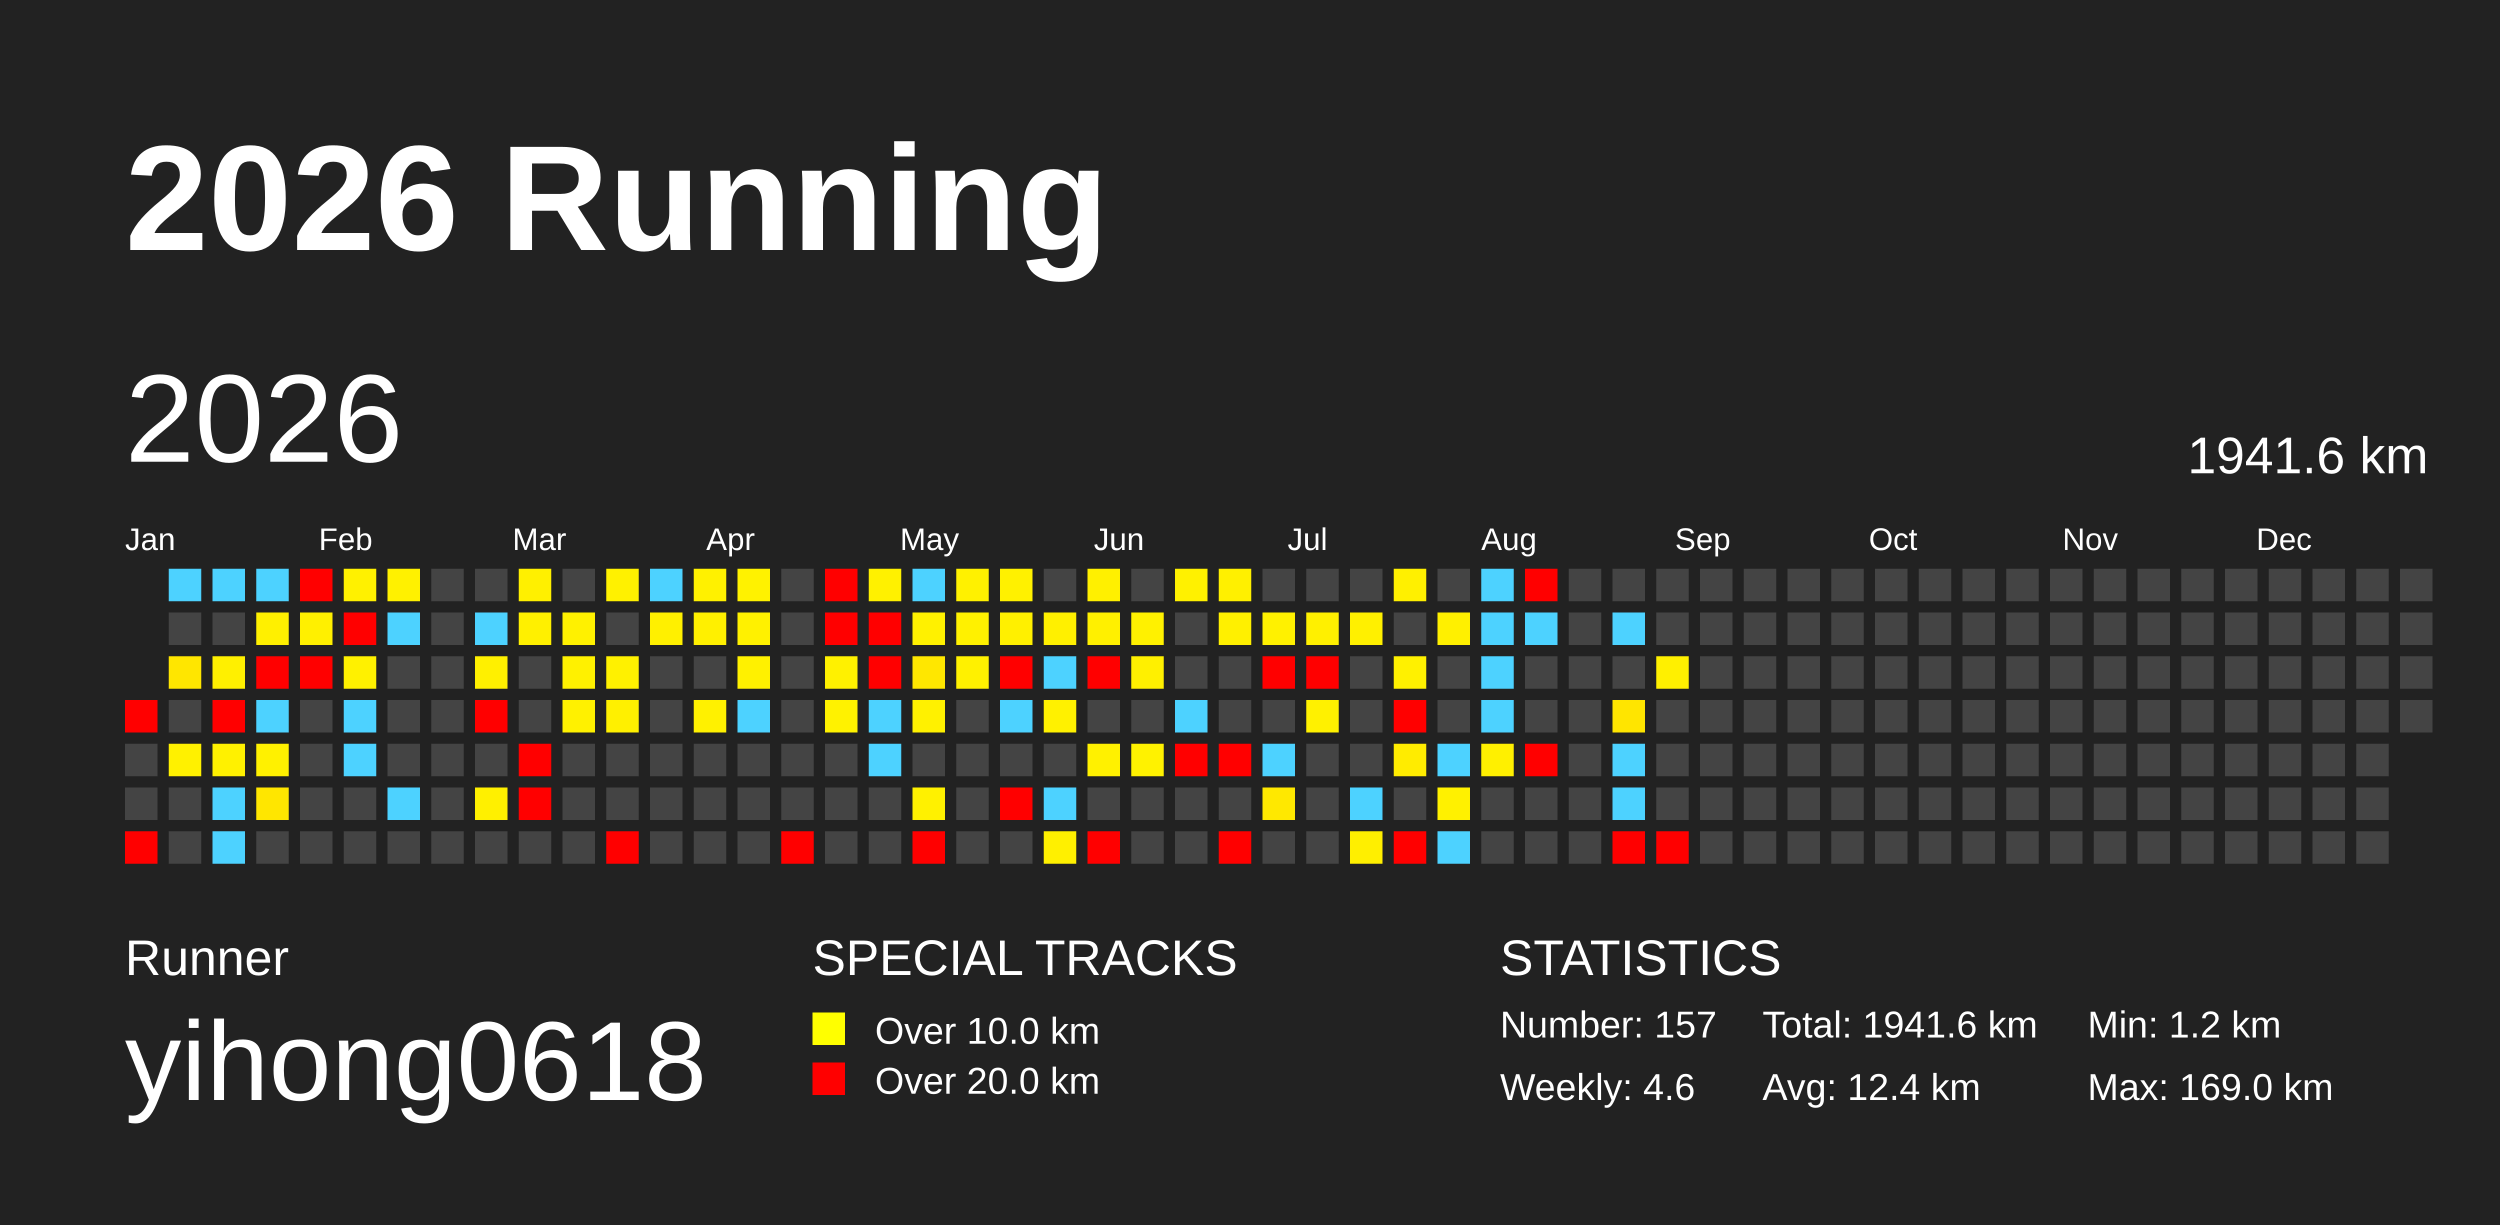
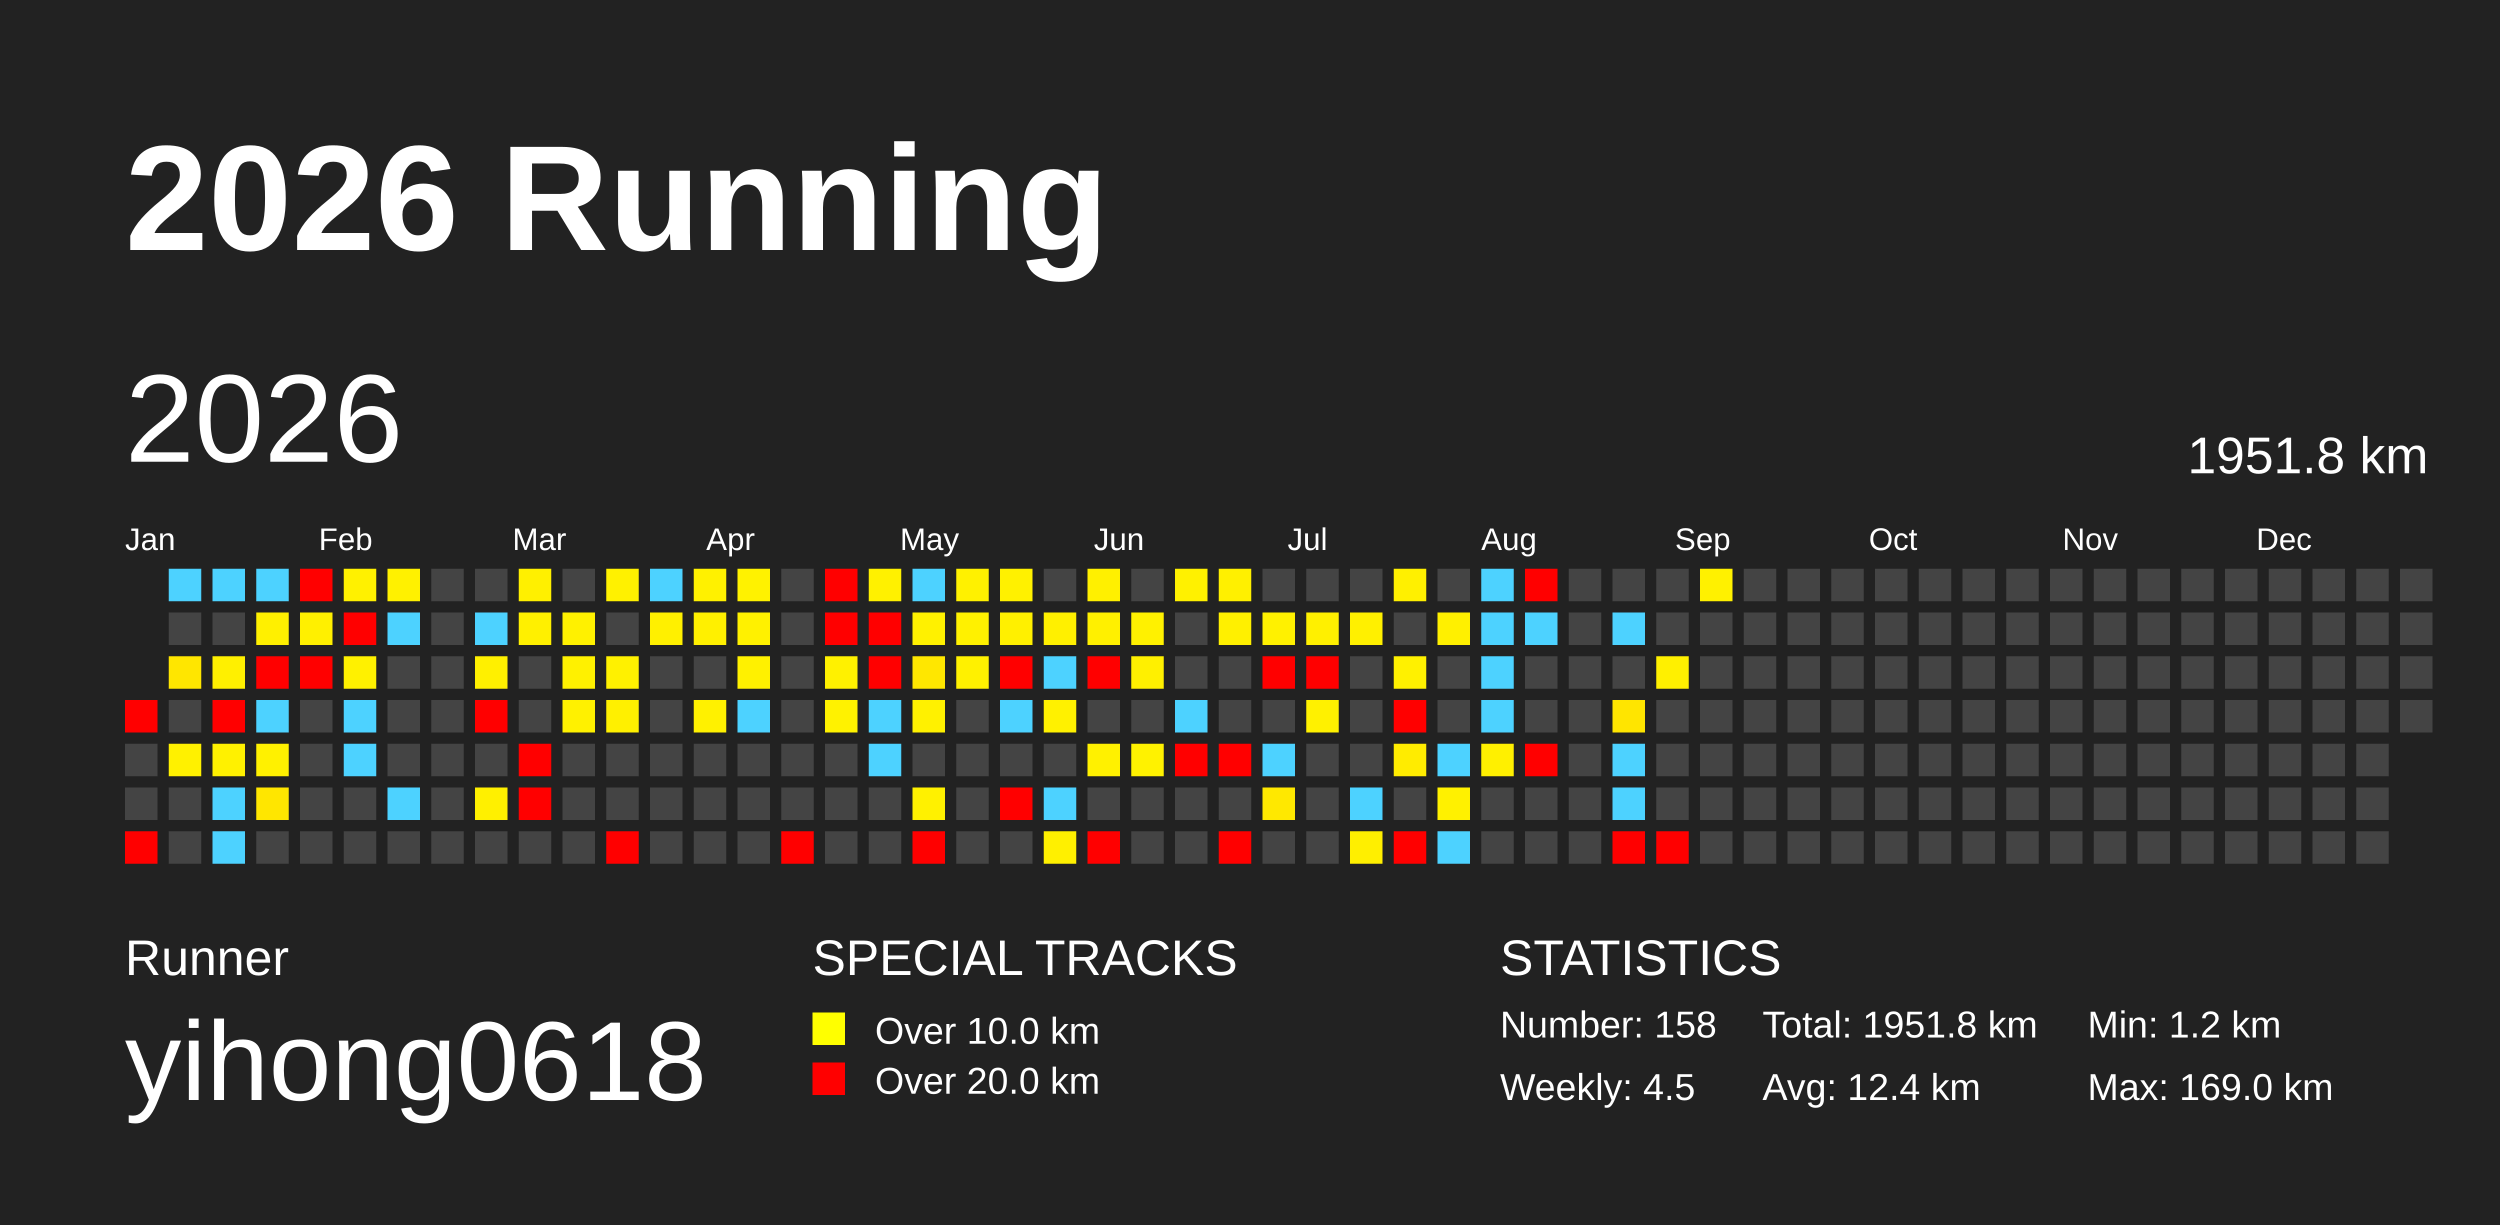
<svg xmlns="http://www.w3.org/2000/svg" baseProfile="full" height="98mm" version="1.1" viewBox="0,0,200,98" width="200mm">
  <defs />
  <rect fill="#222222" height="98" width="200" x="0" y="0" />
  <text fill="#FFFFFF" style="font-size:12px; font-family:Arial; font-weight:bold;" x="10" y="20">2026 Running</text>
  <text fill="#FFFFFF" style="font-size:4px; font-family:Arial" x="10" y="78">Runner</text>
  <text fill="#FFFFFF" style="font-size:9px; font-family:Arial" x="10" y="88">yihong0618</text>
  <text fill="#FFFFFF" style="font-size:4px; font-family:Arial" x="65" y="78">SPECIAL TRACKS</text>
  <rect fill="yellow" height="2.6" width="2.6" x="65" y="81" />
  <text fill="#FFFFFF" style="font-size:3px; font-family:Arial" x="70" y="83.5">Over 10.0 km</text>
  <rect fill="red" height="2.6" width="2.6" x="65" y="85" />
  <text fill="#FFFFFF" style="font-size:3px; font-family:Arial" x="70" y="87.5">Over 20.0 km</text>
  <text fill="#FFFFFF" style="font-size:4px; font-family:Arial" x="120" y="78">STATISTICS</text>
-   <text fill="#FFFFFF" style="font-size:3px; font-family:Arial" x="120" y="83">Number: 157</text>
-   <text fill="#FFFFFF" style="font-size:3px; font-family:Arial" x="120" y="88">Weekly: 4.6</text>
-   <text fill="#FFFFFF" style="font-size:3px; font-family:Arial" x="141" y="83">Total: 1941.6 km</text>
+   <text fill="#FFFFFF" style="font-size:3px; font-family:Arial" x="120" y="83">Number: 158</text>
+   <text fill="#FFFFFF" style="font-size:3px; font-family:Arial" x="120" y="88">Weekly: 4.5</text>
+   <text fill="#FFFFFF" style="font-size:3px; font-family:Arial" x="141" y="83">Total: 1951.8 km</text>
  <text fill="#FFFFFF" style="font-size:3px; font-family:Arial" x="141" y="88">Avg: 12.4 km</text>
  <text fill="#FFFFFF" style="font-size:3px; font-family:Arial" x="167" y="83">Min: 1.2 km</text>
  <text fill="#FFFFFF" style="font-size:3px; font-family:Arial" x="167" y="88">Max: 169.0 km</text>
  <text dominant-baseline="hanging" fill="#FFFFFF" style="font-size:10.0px; font-family:Arial;" x="10" y="30">2026</text>
-   <text dominant-baseline="hanging" fill="#FFFFFF" style="font-size:4.125px; font-family:Arial;" x="175" y="35">1941.6 km</text>
+   <text dominant-baseline="hanging" fill="#FFFFFF" style="font-size:4.125px; font-family:Arial;" x="175" y="35">1951.8 km</text>
  <text fill="#FFFFFF" style="font-size:2.5px; font-family:Arial" x="10.0" y="44">Jan</text>
  <text fill="#FFFFFF" style="font-size:2.5px; font-family:Arial" x="25.5" y="44">Feb</text>
  <text fill="#FFFFFF" style="font-size:2.5px; font-family:Arial" x="41.0" y="44">Mar</text>
  <text fill="#FFFFFF" style="font-size:2.5px; font-family:Arial" x="56.5" y="44">Apr</text>
  <text fill="#FFFFFF" style="font-size:2.5px; font-family:Arial" x="72.0" y="44">May</text>
  <text fill="#FFFFFF" style="font-size:2.5px; font-family:Arial" x="87.5" y="44">Jun</text>
  <text fill="#FFFFFF" style="font-size:2.5px; font-family:Arial" x="103.0" y="44">Jul</text>
  <text fill="#FFFFFF" style="font-size:2.5px; font-family:Arial" x="118.5" y="44">Aug</text>
  <text fill="#FFFFFF" style="font-size:2.5px; font-family:Arial" x="134.0" y="44">Sep</text>
  <text fill="#FFFFFF" style="font-size:2.5px; font-family:Arial" x="149.5" y="44">Oct</text>
  <text fill="#FFFFFF" style="font-size:2.5px; font-family:Arial" x="165.0" y="44">Nov</text>
  <text fill="#FFFFFF" style="font-size:2.5px; font-family:Arial" x="180.5" y="44">Dec</text>
  <rect fill="red" height="2.6" width="2.6" x="10.0" y="56.0" />
  <rect fill="#444444" height="2.6" width="2.6" x="10.0" y="59.5" />
  <rect fill="#444444" height="2.6" width="2.6" x="10.0" y="63.0" />
  <rect fill="red" height="2.6" width="2.6" x="10.0" y="66.5" />
  <rect fill="#4dd2ff" height="2.6" width="2.6" x="13.5" y="45.5" />
  <rect fill="#444444" height="2.6" width="2.6" x="13.5" y="49.0" />
  <rect fill="#ffe600" height="2.6" width="2.6" x="13.5" y="52.5" />
  <rect fill="#444444" height="2.6" width="2.6" x="13.5" y="56.0" />
  <rect fill="#fff100" height="2.6" width="2.6" x="13.5" y="59.5" />
  <rect fill="#444444" height="2.6" width="2.6" x="13.5" y="63.0" />
  <rect fill="#444444" height="2.6" width="2.6" x="13.5" y="66.5" />
  <rect fill="#4dd2ff" height="2.6" width="2.6" x="17.0" y="45.5" />
  <rect fill="#444444" height="2.6" width="2.6" x="17.0" y="49.0" />
  <rect fill="#fff000" height="2.6" width="2.6" x="17.0" y="52.5" />
  <rect fill="red" height="2.6" width="2.6" x="17.0" y="56.0" />
  <rect fill="#fff100" height="2.6" width="2.6" x="17.0" y="59.5" />
  <rect fill="#4dd2ff" height="2.6" width="2.6" x="17.0" y="63.0" />
  <rect fill="#4dd2ff" height="2.6" width="2.6" x="17.0" y="66.5" />
  <rect fill="#4dd2ff" height="2.6" width="2.6" x="20.5" y="45.5" />
  <rect fill="#fff000" height="2.6" width="2.6" x="20.5" y="49.0" />
  <rect fill="red" height="2.6" width="2.6" x="20.5" y="52.5" />
  <rect fill="#4dd2ff" height="2.6" width="2.6" x="20.5" y="56.0" />
  <rect fill="#fff100" height="2.6" width="2.6" x="20.5" y="59.5" />
  <rect fill="#ffe600" height="2.6" width="2.6" x="20.5" y="63.0" />
  <rect fill="#444444" height="2.6" width="2.6" x="20.5" y="66.5" />
  <rect fill="red" height="2.6" width="2.6" x="24.0" y="45.5" />
  <rect fill="#fff000" height="2.6" width="2.6" x="24.0" y="49.0" />
  <rect fill="red" height="2.6" width="2.6" x="24.0" y="52.5" />
  <rect fill="#444444" height="2.6" width="2.6" x="24.0" y="56.0" />
  <rect fill="#444444" height="2.6" width="2.6" x="24.0" y="59.5" />
  <rect fill="#444444" height="2.6" width="2.6" x="24.0" y="63.0" />
  <rect fill="#444444" height="2.6" width="2.6" x="24.0" y="66.5" />
  <rect fill="#fff100" height="2.6" width="2.6" x="27.5" y="45.5" />
  <rect fill="red" height="2.6" width="2.6" x="27.5" y="49.0" />
  <rect fill="#fff100" height="2.6" width="2.6" x="27.5" y="52.5" />
  <rect fill="#4dd2ff" height="2.6" width="2.6" x="27.5" y="56.0" />
  <rect fill="#4dd2ff" height="2.6" width="2.6" x="27.5" y="59.5" />
  <rect fill="#444444" height="2.6" width="2.6" x="27.5" y="63.0" />
  <rect fill="#444444" height="2.6" width="2.6" x="27.5" y="66.5" />
  <rect fill="#fff100" height="2.6" width="2.6" x="31.0" y="45.5" />
  <rect fill="#4dd2ff" height="2.6" width="2.6" x="31.0" y="49.0" />
  <rect fill="#444444" height="2.6" width="2.6" x="31.0" y="52.5" />
  <rect fill="#444444" height="2.6" width="2.6" x="31.0" y="56.0" />
  <rect fill="#444444" height="2.6" width="2.6" x="31.0" y="59.5" />
  <rect fill="#4dd2ff" height="2.6" width="2.6" x="31.0" y="63.0" />
  <rect fill="#444444" height="2.6" width="2.6" x="31.0" y="66.5" />
  <rect fill="#444444" height="2.6" width="2.6" x="34.5" y="45.5" />
  <rect fill="#444444" height="2.6" width="2.6" x="34.5" y="49.0" />
  <rect fill="#444444" height="2.6" width="2.6" x="34.5" y="52.5" />
  <rect fill="#444444" height="2.6" width="2.6" x="34.5" y="56.0" />
  <rect fill="#444444" height="2.6" width="2.6" x="34.5" y="59.5" />
  <rect fill="#444444" height="2.6" width="2.6" x="34.5" y="63.0" />
  <rect fill="#444444" height="2.6" width="2.6" x="34.5" y="66.5" />
  <rect fill="#444444" height="2.6" width="2.6" x="38.0" y="45.5" />
  <rect fill="#4dd2ff" height="2.6" width="2.6" x="38.0" y="49.0" />
  <rect fill="#fff000" height="2.6" width="2.6" x="38.0" y="52.5" />
  <rect fill="red" height="2.6" width="2.6" x="38.0" y="56.0" />
  <rect fill="#444444" height="2.6" width="2.6" x="38.0" y="59.5" />
  <rect fill="#fff000" height="2.6" width="2.6" x="38.0" y="63.0" />
  <rect fill="#444444" height="2.6" width="2.6" x="38.0" y="66.5" />
  <rect fill="#fff000" height="2.6" width="2.6" x="41.5" y="45.5" />
  <rect fill="#fff000" height="2.6" width="2.6" x="41.5" y="49.0" />
  <rect fill="#444444" height="2.6" width="2.6" x="41.5" y="52.5" />
  <rect fill="#444444" height="2.6" width="2.6" x="41.5" y="56.0" />
  <rect fill="red" height="2.6" width="2.6" x="41.5" y="59.5" />
  <rect fill="red" height="2.6" width="2.6" x="41.5" y="63.0" />
  <rect fill="#444444" height="2.6" width="2.6" x="41.5" y="66.5" />
  <rect fill="#444444" height="2.6" width="2.6" x="45.0" y="45.5" />
  <rect fill="#fff100" height="2.6" width="2.6" x="45.0" y="49.0" />
  <rect fill="#fff100" height="2.6" width="2.6" x="45.0" y="52.5" />
  <rect fill="#fff100" height="2.6" width="2.6" x="45.0" y="56.0" />
  <rect fill="#444444" height="2.6" width="2.6" x="45.0" y="59.5" />
  <rect fill="#444444" height="2.6" width="2.6" x="45.0" y="63.0" />
  <rect fill="#444444" height="2.6" width="2.6" x="45.0" y="66.5" />
  <rect fill="#fff100" height="2.6" width="2.6" x="48.5" y="45.5" />
  <rect fill="#444444" height="2.6" width="2.6" x="48.5" y="49.0" />
  <rect fill="#fff100" height="2.6" width="2.6" x="48.5" y="52.5" />
  <rect fill="#fff000" height="2.6" width="2.6" x="48.5" y="56.0" />
  <rect fill="#444444" height="2.6" width="2.6" x="48.5" y="59.5" />
  <rect fill="#444444" height="2.6" width="2.6" x="48.5" y="63.0" />
  <rect fill="red" height="2.6" width="2.6" x="48.5" y="66.5" />
  <rect fill="#4dd2ff" height="2.6" width="2.6" x="52.0" y="45.5" />
  <rect fill="#fff000" height="2.6" width="2.6" x="52.0" y="49.0" />
  <rect fill="#444444" height="2.6" width="2.6" x="52.0" y="52.5" />
  <rect fill="#444444" height="2.6" width="2.6" x="52.0" y="56.0" />
  <rect fill="#444444" height="2.6" width="2.6" x="52.0" y="59.5" />
  <rect fill="#444444" height="2.6" width="2.6" x="52.0" y="63.0" />
  <rect fill="#444444" height="2.6" width="2.6" x="52.0" y="66.5" />
  <rect fill="#fff100" height="2.6" width="2.6" x="55.5" y="45.5" />
  <rect fill="#fff000" height="2.6" width="2.6" x="55.5" y="49.0" />
  <rect fill="#444444" height="2.6" width="2.6" x="55.5" y="52.5" />
  <rect fill="#fff100" height="2.6" width="2.6" x="55.5" y="56.0" />
  <rect fill="#444444" height="2.6" width="2.6" x="55.5" y="59.5" />
  <rect fill="#444444" height="2.6" width="2.6" x="55.5" y="63.0" />
  <rect fill="#444444" height="2.6" width="2.6" x="55.5" y="66.5" />
  <rect fill="#fff200" height="2.6" width="2.6" x="59.0" y="45.5" />
  <rect fill="#fff100" height="2.6" width="2.6" x="59.0" y="49.0" />
  <rect fill="#fff100" height="2.6" width="2.6" x="59.0" y="52.5" />
  <rect fill="#4dd2ff" height="2.6" width="2.6" x="59.0" y="56.0" />
  <rect fill="#444444" height="2.6" width="2.6" x="59.0" y="59.5" />
  <rect fill="#444444" height="2.6" width="2.6" x="59.0" y="63.0" />
  <rect fill="#444444" height="2.6" width="2.6" x="59.0" y="66.5" />
  <rect fill="#444444" height="2.6" width="2.6" x="62.5" y="45.5" />
  <rect fill="#444444" height="2.6" width="2.6" x="62.5" y="49.0" />
  <rect fill="#444444" height="2.6" width="2.6" x="62.5" y="52.5" />
  <rect fill="#444444" height="2.6" width="2.6" x="62.5" y="56.0" />
  <rect fill="#444444" height="2.6" width="2.6" x="62.5" y="59.5" />
  <rect fill="#444444" height="2.6" width="2.6" x="62.5" y="63.0" />
  <rect fill="red" height="2.6" width="2.6" x="62.5" y="66.5" />
  <rect fill="red" height="2.6" width="2.6" x="66.0" y="45.5" />
  <rect fill="red" height="2.6" width="2.6" x="66.0" y="49.0" />
  <rect fill="#fff100" height="2.6" width="2.6" x="66.0" y="52.5" />
  <rect fill="#fff200" height="2.6" width="2.6" x="66.0" y="56.0" />
  <rect fill="#444444" height="2.6" width="2.6" x="66.0" y="59.5" />
  <rect fill="#444444" height="2.6" width="2.6" x="66.0" y="63.0" />
  <rect fill="#444444" height="2.6" width="2.6" x="66.0" y="66.5" />
  <rect fill="#fff100" height="2.6" width="2.6" x="69.5" y="45.5" />
  <rect fill="red" height="2.6" width="2.6" x="69.5" y="49.0" />
  <rect fill="red" height="2.6" width="2.6" x="69.5" y="52.5" />
  <rect fill="#4dd2ff" height="2.6" width="2.6" x="69.5" y="56.0" />
  <rect fill="#4dd2ff" height="2.6" width="2.6" x="69.5" y="59.5" />
  <rect fill="#444444" height="2.6" width="2.6" x="69.5" y="63.0" />
  <rect fill="#444444" height="2.6" width="2.6" x="69.5" y="66.5" />
  <rect fill="#4dd2ff" height="2.6" width="2.6" x="73.0" y="45.5" />
  <rect fill="#fff100" height="2.6" width="2.6" x="73.0" y="49.0" />
  <rect fill="#ffe700" height="2.6" width="2.6" x="73.0" y="52.5" />
  <rect fill="#fff100" height="2.6" width="2.6" x="73.0" y="56.0" />
  <rect fill="#444444" height="2.6" width="2.6" x="73.0" y="59.5" />
  <rect fill="#fff100" height="2.6" width="2.6" x="73.0" y="63.0" />
  <rect fill="red" height="2.6" width="2.6" x="73.0" y="66.5" />
  <rect fill="#fff100" height="2.6" width="2.6" x="76.5" y="45.5" />
  <rect fill="#fff100" height="2.6" width="2.6" x="76.5" y="49.0" />
  <rect fill="#fff100" height="2.6" width="2.6" x="76.5" y="52.5" />
  <rect fill="#444444" height="2.6" width="2.6" x="76.5" y="56.0" />
  <rect fill="#444444" height="2.6" width="2.6" x="76.5" y="59.5" />
  <rect fill="#444444" height="2.6" width="2.6" x="76.5" y="63.0" />
  <rect fill="#444444" height="2.6" width="2.6" x="76.5" y="66.5" />
  <rect fill="#fff100" height="2.6" width="2.6" x="80.0" y="45.5" />
  <rect fill="#fff000" height="2.6" width="2.6" x="80.0" y="49.0" />
  <rect fill="red" height="2.6" width="2.6" x="80.0" y="52.5" />
  <rect fill="#4dd2ff" height="2.6" width="2.6" x="80.0" y="56.0" />
  <rect fill="#444444" height="2.6" width="2.6" x="80.0" y="59.5" />
  <rect fill="red" height="2.6" width="2.6" x="80.0" y="63.0" />
  <rect fill="#444444" height="2.6" width="2.6" x="80.0" y="66.5" />
  <rect fill="#444444" height="2.6" width="2.6" x="83.5" y="45.5" />
  <rect fill="#fff000" height="2.6" width="2.6" x="83.5" y="49.0" />
  <rect fill="#4dd2ff" height="2.6" width="2.6" x="83.5" y="52.5" />
  <rect fill="#fff100" height="2.6" width="2.6" x="83.5" y="56.0" />
  <rect fill="#444444" height="2.6" width="2.6" x="83.5" y="59.5" />
  <rect fill="#4dd2ff" height="2.6" width="2.6" x="83.5" y="63.0" />
  <rect fill="#fff000" height="2.6" width="2.6" x="83.5" y="66.5" />
  <rect fill="#fff000" height="2.6" width="2.6" x="87.0" y="45.5" />
  <rect fill="#fff000" height="2.6" width="2.6" x="87.0" y="49.0" />
  <rect fill="red" height="2.6" width="2.6" x="87.0" y="52.5" />
  <rect fill="#444444" height="2.6" width="2.6" x="87.0" y="56.0" />
  <rect fill="#fff100" height="2.6" width="2.6" x="87.0" y="59.5" />
  <rect fill="#444444" height="2.6" width="2.6" x="87.0" y="63.0" />
  <rect fill="red" height="2.6" width="2.6" x="87.0" y="66.5" />
  <rect fill="#444444" height="2.6" width="2.6" x="90.5" y="45.5" />
  <rect fill="#fff100" height="2.6" width="2.6" x="90.5" y="49.0" />
  <rect fill="#fff000" height="2.6" width="2.6" x="90.5" y="52.5" />
  <rect fill="#444444" height="2.6" width="2.6" x="90.5" y="56.0" />
  <rect fill="#fff200" height="2.6" width="2.6" x="90.5" y="59.5" />
  <rect fill="#444444" height="2.6" width="2.6" x="90.5" y="63.0" />
  <rect fill="#444444" height="2.6" width="2.6" x="90.5" y="66.5" />
  <rect fill="#fff100" height="2.6" width="2.6" x="94.0" y="45.5" />
  <rect fill="#444444" height="2.6" width="2.6" x="94.0" y="49.0" />
  <rect fill="#444444" height="2.6" width="2.6" x="94.0" y="52.5" />
  <rect fill="#4dd2ff" height="2.6" width="2.6" x="94.0" y="56.0" />
  <rect fill="red" height="2.6" width="2.6" x="94.0" y="59.5" />
  <rect fill="#444444" height="2.6" width="2.6" x="94.0" y="63.0" />
  <rect fill="#444444" height="2.6" width="2.6" x="94.0" y="66.5" />
  <rect fill="#fff000" height="2.6" width="2.6" x="97.5" y="45.5" />
  <rect fill="#fff000" height="2.6" width="2.6" x="97.5" y="49.0" />
  <rect fill="#444444" height="2.6" width="2.6" x="97.5" y="52.5" />
  <rect fill="#444444" height="2.6" width="2.6" x="97.5" y="56.0" />
  <rect fill="red" height="2.6" width="2.6" x="97.5" y="59.5" />
  <rect fill="#444444" height="2.6" width="2.6" x="97.5" y="63.0" />
  <rect fill="red" height="2.6" width="2.6" x="97.5" y="66.5" />
  <rect fill="#444444" height="2.6" width="2.6" x="101.0" y="45.5" />
  <rect fill="#fff100" height="2.6" width="2.6" x="101.0" y="49.0" />
  <rect fill="red" height="2.6" width="2.6" x="101.0" y="52.5" />
  <rect fill="#444444" height="2.6" width="2.6" x="101.0" y="56.0" />
  <rect fill="#4dd2ff" height="2.6" width="2.6" x="101.0" y="59.5" />
  <rect fill="#ffe800" height="2.6" width="2.6" x="101.0" y="63.0" />
  <rect fill="#444444" height="2.6" width="2.6" x="101.0" y="66.5" />
  <rect fill="#444444" height="2.6" width="2.6" x="104.5" y="45.5" />
  <rect fill="#fff000" height="2.6" width="2.6" x="104.5" y="49.0" />
  <rect fill="red" height="2.6" width="2.6" x="104.5" y="52.5" />
  <rect fill="#fff100" height="2.6" width="2.6" x="104.5" y="56.0" />
  <rect fill="#444444" height="2.6" width="2.6" x="104.5" y="59.5" />
  <rect fill="#444444" height="2.6" width="2.6" x="104.5" y="63.0" />
  <rect fill="#444444" height="2.6" width="2.6" x="104.5" y="66.5" />
  <rect fill="#444444" height="2.6" width="2.6" x="108.0" y="45.5" />
  <rect fill="#fff000" height="2.6" width="2.6" x="108.0" y="49.0" />
  <rect fill="#444444" height="2.6" width="2.6" x="108.0" y="52.5" />
  <rect fill="#444444" height="2.6" width="2.6" x="108.0" y="56.0" />
  <rect fill="#444444" height="2.6" width="2.6" x="108.0" y="59.5" />
  <rect fill="#4dd2ff" height="2.6" width="2.6" x="108.0" y="63.0" />
  <rect fill="#ffef00" height="2.6" width="2.6" x="108.0" y="66.5" />
  <rect fill="#fff000" height="2.6" width="2.6" x="111.5" y="45.5" />
  <rect fill="#444444" height="2.6" width="2.6" x="111.5" y="49.0" />
  <rect fill="#fff100" height="2.6" width="2.6" x="111.5" y="52.5" />
  <rect fill="red" height="2.6" width="2.6" x="111.5" y="56.0" />
  <rect fill="#ffec00" height="2.6" width="2.6" x="111.5" y="59.5" />
  <rect fill="#444444" height="2.6" width="2.6" x="111.5" y="63.0" />
  <rect fill="red" height="2.6" width="2.6" x="111.5" y="66.5" />
  <rect fill="#444444" height="2.6" width="2.6" x="115.0" y="45.5" />
  <rect fill="#fff000" height="2.6" width="2.6" x="115.0" y="49.0" />
  <rect fill="#444444" height="2.6" width="2.6" x="115.0" y="52.5" />
  <rect fill="#444444" height="2.6" width="2.6" x="115.0" y="56.0" />
  <rect fill="#4dd2ff" height="2.6" width="2.6" x="115.0" y="59.5" />
  <rect fill="#fff100" height="2.6" width="2.6" x="115.0" y="63.0" />
  <rect fill="#4dd2ff" height="2.6" width="2.6" x="115.0" y="66.5" />
  <rect fill="#4dd2ff" height="2.6" width="2.6" x="118.5" y="45.5" />
  <rect fill="#4dd2ff" height="2.6" width="2.6" x="118.5" y="49.0" />
  <rect fill="#4dd2ff" height="2.6" width="2.6" x="118.5" y="52.5" />
  <rect fill="#4dd2ff" height="2.6" width="2.6" x="118.5" y="56.0" />
  <rect fill="#fff000" height="2.6" width="2.6" x="118.5" y="59.5" />
  <rect fill="#444444" height="2.6" width="2.6" x="118.5" y="63.0" />
  <rect fill="#444444" height="2.6" width="2.6" x="118.5" y="66.5" />
  <rect fill="red" height="2.6" width="2.6" x="122.0" y="45.5" />
  <rect fill="#4dd2ff" height="2.6" width="2.6" x="122.0" y="49.0" />
  <rect fill="#444444" height="2.6" width="2.6" x="122.0" y="52.5" />
  <rect fill="#444444" height="2.6" width="2.6" x="122.0" y="56.0" />
  <rect fill="red" height="2.6" width="2.6" x="122.0" y="59.5" />
  <rect fill="#444444" height="2.6" width="2.6" x="122.0" y="63.0" />
  <rect fill="#444444" height="2.6" width="2.6" x="122.0" y="66.5" />
  <rect fill="#444444" height="2.6" width="2.6" x="125.5" y="45.5" />
  <rect fill="#444444" height="2.6" width="2.6" x="125.5" y="49.0" />
  <rect fill="#444444" height="2.6" width="2.6" x="125.5" y="52.5" />
  <rect fill="#444444" height="2.6" width="2.6" x="125.5" y="56.0" />
  <rect fill="#444444" height="2.6" width="2.6" x="125.5" y="59.5" />
  <rect fill="#444444" height="2.6" width="2.6" x="125.5" y="63.0" />
  <rect fill="#444444" height="2.6" width="2.6" x="125.5" y="66.5" />
  <rect fill="#444444" height="2.6" width="2.6" x="129.0" y="45.5" />
  <rect fill="#4dd2ff" height="2.6" width="2.6" x="129.0" y="49.0" />
  <rect fill="#444444" height="2.6" width="2.6" x="129.0" y="52.5" />
  <rect fill="#ffe500" height="2.6" width="2.6" x="129.0" y="56.0" />
  <rect fill="#4dd2ff" height="2.6" width="2.6" x="129.0" y="59.5" />
  <rect fill="#4dd2ff" height="2.6" width="2.6" x="129.0" y="63.0" />
  <rect fill="red" height="2.6" width="2.6" x="129.0" y="66.5" />
  <rect fill="#444444" height="2.6" width="2.6" x="132.5" y="45.5" />
  <rect fill="#444444" height="2.6" width="2.6" x="132.5" y="49.0" />
  <rect fill="#fff000" height="2.6" width="2.6" x="132.5" y="52.5" />
  <rect fill="#444444" height="2.6" width="2.6" x="132.5" y="56.0" />
  <rect fill="#444444" height="2.6" width="2.6" x="132.5" y="59.5" />
  <rect fill="#444444" height="2.6" width="2.6" x="132.5" y="63.0" />
  <rect fill="red" height="2.6" width="2.6" x="132.5" y="66.5" />
-   <rect fill="#444444" height="2.6" width="2.6" x="136.0" y="45.5" />
+   <rect fill="#fff100" height="2.6" width="2.6" x="136.0" y="45.5" />
  <rect fill="#444444" height="2.6" width="2.6" x="136.0" y="49.0" />
  <rect fill="#444444" height="2.6" width="2.6" x="136.0" y="52.5" />
  <rect fill="#444444" height="2.6" width="2.6" x="136.0" y="56.0" />
  <rect fill="#444444" height="2.6" width="2.6" x="136.0" y="59.5" />
  <rect fill="#444444" height="2.6" width="2.6" x="136.0" y="63.0" />
  <rect fill="#444444" height="2.6" width="2.6" x="136.0" y="66.5" />
  <rect fill="#444444" height="2.6" width="2.6" x="139.5" y="45.5" />
  <rect fill="#444444" height="2.6" width="2.6" x="139.5" y="49.0" />
  <rect fill="#444444" height="2.6" width="2.6" x="139.5" y="52.5" />
  <rect fill="#444444" height="2.6" width="2.6" x="139.5" y="56.0" />
  <rect fill="#444444" height="2.6" width="2.6" x="139.5" y="59.5" />
  <rect fill="#444444" height="2.6" width="2.6" x="139.5" y="63.0" />
  <rect fill="#444444" height="2.6" width="2.6" x="139.5" y="66.5" />
  <rect fill="#444444" height="2.6" width="2.6" x="143.0" y="45.5" />
  <rect fill="#444444" height="2.6" width="2.6" x="143.0" y="49.0" />
  <rect fill="#444444" height="2.6" width="2.6" x="143.0" y="52.5" />
  <rect fill="#444444" height="2.6" width="2.6" x="143.0" y="56.0" />
  <rect fill="#444444" height="2.6" width="2.6" x="143.0" y="59.5" />
  <rect fill="#444444" height="2.6" width="2.6" x="143.0" y="63.0" />
  <rect fill="#444444" height="2.6" width="2.6" x="143.0" y="66.5" />
  <rect fill="#444444" height="2.6" width="2.6" x="146.5" y="45.5" />
  <rect fill="#444444" height="2.6" width="2.6" x="146.5" y="49.0" />
  <rect fill="#444444" height="2.6" width="2.6" x="146.5" y="52.5" />
  <rect fill="#444444" height="2.6" width="2.6" x="146.5" y="56.0" />
  <rect fill="#444444" height="2.6" width="2.6" x="146.5" y="59.5" />
  <rect fill="#444444" height="2.6" width="2.6" x="146.5" y="63.0" />
  <rect fill="#444444" height="2.6" width="2.6" x="146.5" y="66.5" />
  <rect fill="#444444" height="2.6" width="2.6" x="150.0" y="45.5" />
  <rect fill="#444444" height="2.6" width="2.6" x="150.0" y="49.0" />
  <rect fill="#444444" height="2.6" width="2.6" x="150.0" y="52.5" />
  <rect fill="#444444" height="2.6" width="2.6" x="150.0" y="56.0" />
  <rect fill="#444444" height="2.6" width="2.6" x="150.0" y="59.5" />
  <rect fill="#444444" height="2.6" width="2.6" x="150.0" y="63.0" />
  <rect fill="#444444" height="2.6" width="2.6" x="150.0" y="66.5" />
  <rect fill="#444444" height="2.6" width="2.6" x="153.5" y="45.5" />
  <rect fill="#444444" height="2.6" width="2.6" x="153.5" y="49.0" />
  <rect fill="#444444" height="2.6" width="2.6" x="153.5" y="52.5" />
  <rect fill="#444444" height="2.6" width="2.6" x="153.5" y="56.0" />
  <rect fill="#444444" height="2.6" width="2.6" x="153.5" y="59.5" />
  <rect fill="#444444" height="2.6" width="2.6" x="153.5" y="63.0" />
  <rect fill="#444444" height="2.6" width="2.6" x="153.5" y="66.5" />
  <rect fill="#444444" height="2.6" width="2.6" x="157.0" y="45.5" />
  <rect fill="#444444" height="2.6" width="2.6" x="157.0" y="49.0" />
  <rect fill="#444444" height="2.6" width="2.6" x="157.0" y="52.5" />
  <rect fill="#444444" height="2.6" width="2.6" x="157.0" y="56.0" />
  <rect fill="#444444" height="2.6" width="2.6" x="157.0" y="59.5" />
  <rect fill="#444444" height="2.6" width="2.6" x="157.0" y="63.0" />
  <rect fill="#444444" height="2.6" width="2.6" x="157.0" y="66.5" />
  <rect fill="#444444" height="2.6" width="2.6" x="160.5" y="45.5" />
  <rect fill="#444444" height="2.6" width="2.6" x="160.5" y="49.0" />
  <rect fill="#444444" height="2.6" width="2.6" x="160.5" y="52.5" />
  <rect fill="#444444" height="2.6" width="2.6" x="160.5" y="56.0" />
  <rect fill="#444444" height="2.6" width="2.6" x="160.5" y="59.5" />
  <rect fill="#444444" height="2.6" width="2.6" x="160.5" y="63.0" />
  <rect fill="#444444" height="2.6" width="2.6" x="160.5" y="66.5" />
  <rect fill="#444444" height="2.6" width="2.6" x="164.0" y="45.5" />
  <rect fill="#444444" height="2.6" width="2.6" x="164.0" y="49.0" />
  <rect fill="#444444" height="2.6" width="2.6" x="164.0" y="52.5" />
  <rect fill="#444444" height="2.6" width="2.6" x="164.0" y="56.0" />
  <rect fill="#444444" height="2.6" width="2.6" x="164.0" y="59.5" />
  <rect fill="#444444" height="2.6" width="2.6" x="164.0" y="63.0" />
  <rect fill="#444444" height="2.6" width="2.6" x="164.0" y="66.5" />
  <rect fill="#444444" height="2.6" width="2.6" x="167.5" y="45.5" />
  <rect fill="#444444" height="2.6" width="2.6" x="167.5" y="49.0" />
  <rect fill="#444444" height="2.6" width="2.6" x="167.5" y="52.5" />
  <rect fill="#444444" height="2.6" width="2.6" x="167.5" y="56.0" />
  <rect fill="#444444" height="2.6" width="2.6" x="167.5" y="59.5" />
  <rect fill="#444444" height="2.6" width="2.6" x="167.5" y="63.0" />
  <rect fill="#444444" height="2.6" width="2.6" x="167.5" y="66.5" />
  <rect fill="#444444" height="2.6" width="2.6" x="171.0" y="45.5" />
  <rect fill="#444444" height="2.6" width="2.6" x="171.0" y="49.0" />
  <rect fill="#444444" height="2.6" width="2.6" x="171.0" y="52.5" />
  <rect fill="#444444" height="2.6" width="2.6" x="171.0" y="56.0" />
  <rect fill="#444444" height="2.6" width="2.6" x="171.0" y="59.5" />
  <rect fill="#444444" height="2.6" width="2.6" x="171.0" y="63.0" />
  <rect fill="#444444" height="2.6" width="2.6" x="171.0" y="66.5" />
  <rect fill="#444444" height="2.6" width="2.6" x="174.5" y="45.5" />
  <rect fill="#444444" height="2.6" width="2.6" x="174.5" y="49.0" />
  <rect fill="#444444" height="2.6" width="2.6" x="174.5" y="52.5" />
  <rect fill="#444444" height="2.6" width="2.6" x="174.5" y="56.0" />
  <rect fill="#444444" height="2.6" width="2.6" x="174.5" y="59.5" />
  <rect fill="#444444" height="2.6" width="2.6" x="174.5" y="63.0" />
  <rect fill="#444444" height="2.6" width="2.6" x="174.5" y="66.5" />
  <rect fill="#444444" height="2.6" width="2.6" x="178.0" y="45.5" />
  <rect fill="#444444" height="2.6" width="2.6" x="178.0" y="49.0" />
  <rect fill="#444444" height="2.6" width="2.6" x="178.0" y="52.5" />
  <rect fill="#444444" height="2.6" width="2.6" x="178.0" y="56.0" />
  <rect fill="#444444" height="2.6" width="2.6" x="178.0" y="59.5" />
  <rect fill="#444444" height="2.6" width="2.6" x="178.0" y="63.0" />
  <rect fill="#444444" height="2.6" width="2.6" x="178.0" y="66.5" />
  <rect fill="#444444" height="2.6" width="2.6" x="181.5" y="45.5" />
  <rect fill="#444444" height="2.6" width="2.6" x="181.5" y="49.0" />
  <rect fill="#444444" height="2.6" width="2.6" x="181.5" y="52.5" />
  <rect fill="#444444" height="2.6" width="2.6" x="181.5" y="56.0" />
  <rect fill="#444444" height="2.6" width="2.6" x="181.5" y="59.5" />
  <rect fill="#444444" height="2.6" width="2.6" x="181.5" y="63.0" />
  <rect fill="#444444" height="2.6" width="2.6" x="181.5" y="66.5" />
  <rect fill="#444444" height="2.6" width="2.6" x="185.0" y="45.5" />
  <rect fill="#444444" height="2.6" width="2.6" x="185.0" y="49.0" />
  <rect fill="#444444" height="2.6" width="2.6" x="185.0" y="52.5" />
  <rect fill="#444444" height="2.6" width="2.6" x="185.0" y="56.0" />
  <rect fill="#444444" height="2.6" width="2.6" x="185.0" y="59.5" />
  <rect fill="#444444" height="2.6" width="2.6" x="185.0" y="63.0" />
  <rect fill="#444444" height="2.6" width="2.6" x="185.0" y="66.5" />
  <rect fill="#444444" height="2.6" width="2.6" x="188.5" y="45.5" />
  <rect fill="#444444" height="2.6" width="2.6" x="188.5" y="49.0" />
  <rect fill="#444444" height="2.6" width="2.6" x="188.5" y="52.5" />
  <rect fill="#444444" height="2.6" width="2.6" x="188.5" y="56.0" />
  <rect fill="#444444" height="2.6" width="2.6" x="188.5" y="59.5" />
  <rect fill="#444444" height="2.6" width="2.6" x="188.5" y="63.0" />
  <rect fill="#444444" height="2.6" width="2.6" x="188.5" y="66.5" />
  <rect fill="#444444" height="2.6" width="2.6" x="192.0" y="45.5" />
  <rect fill="#444444" height="2.6" width="2.6" x="192.0" y="49.0" />
  <rect fill="#444444" height="2.6" width="2.6" x="192.0" y="52.5" />
  <rect fill="#444444" height="2.6" width="2.6" x="192.0" y="56.0" />
</svg>
